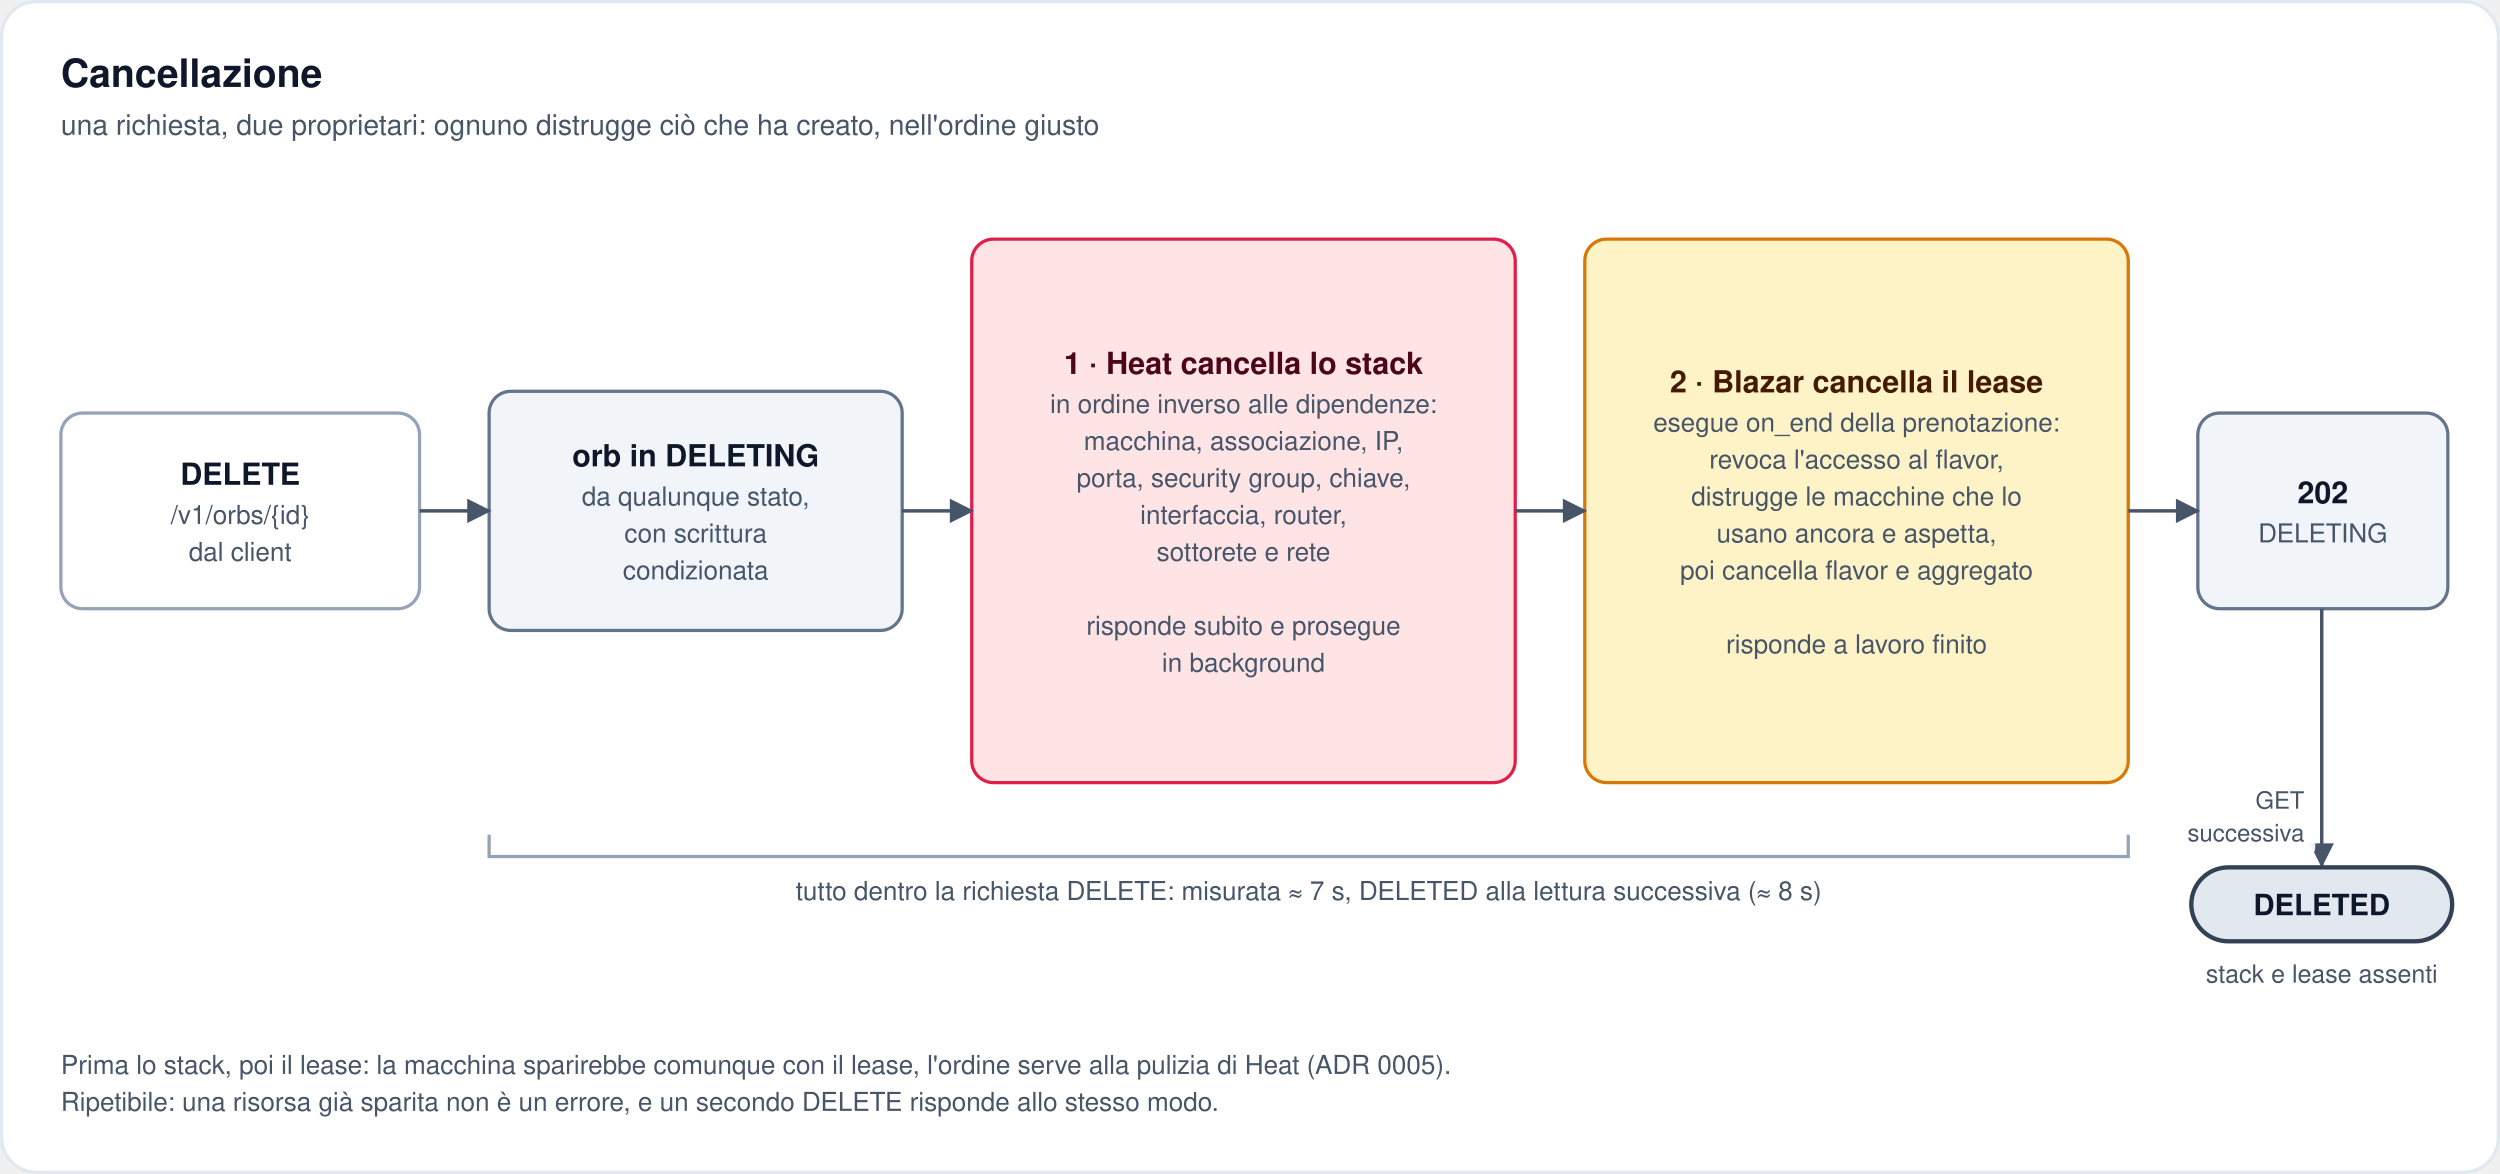
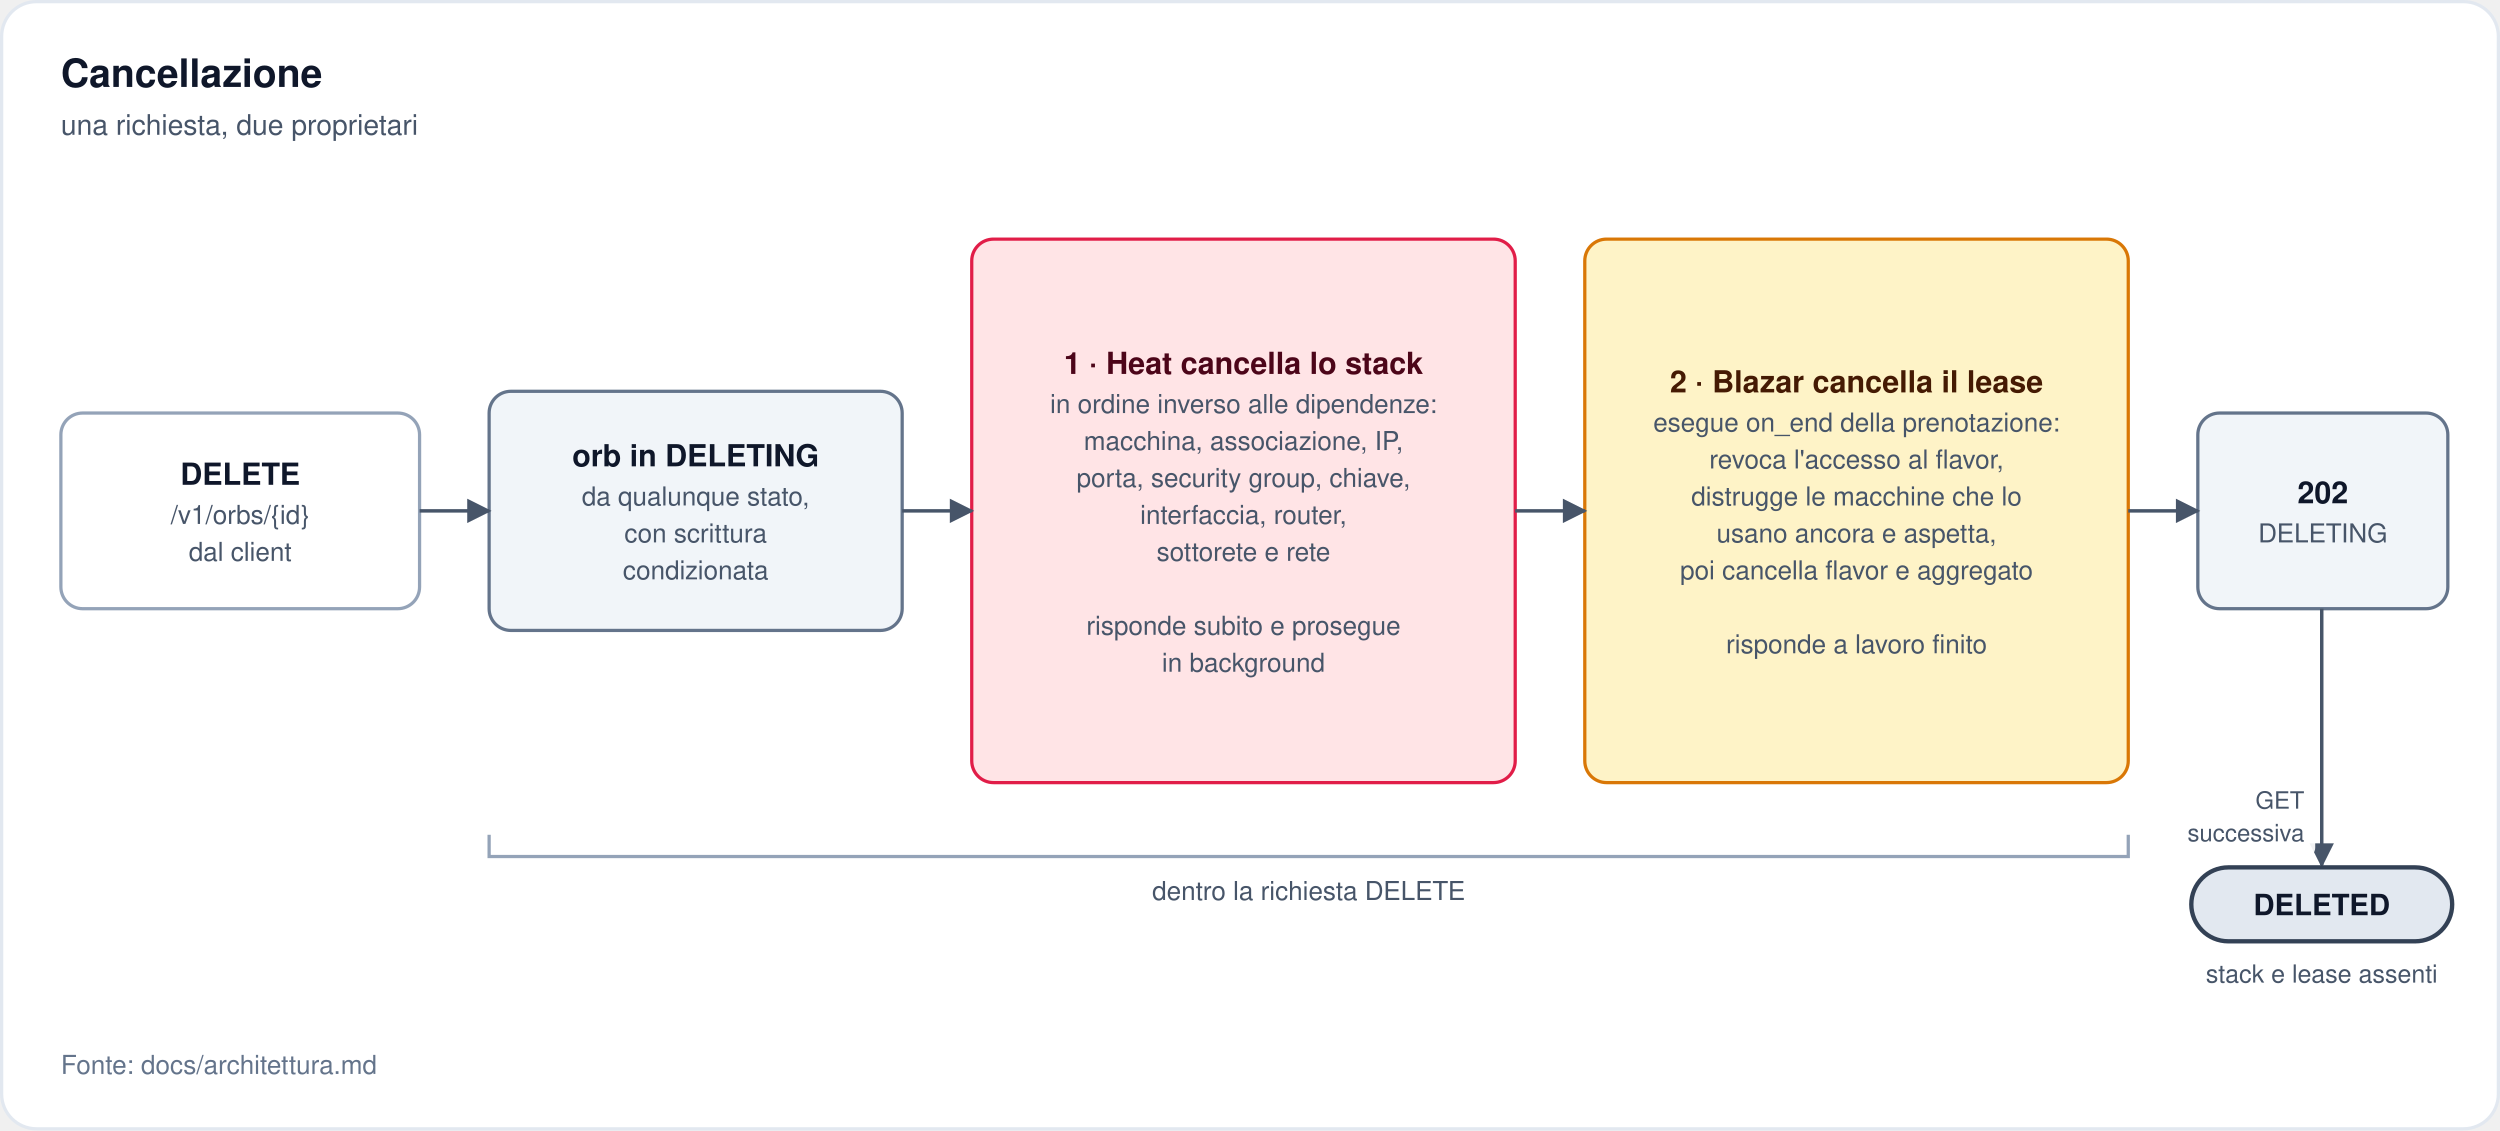
- <svg xmlns="http://www.w3.org/2000/svg" width="1150" height="540" viewBox="0 0 1150 540" role="img" aria-label="Cancellazione di un orb">
+ <svg xmlns="http://www.w3.org/2000/svg" width="1150" height="520" viewBox="0 0 1150 520" role="img" aria-label="Cancellazione di un orb">
  <defs>
    <marker id="a475569" viewBox="0 0 10 10" refX="9" refY="5" markerWidth="7" markerHeight="7" orient="auto-start-reverse">
      <path d="M0,0 L10,5 L0,10 z" fill="#475569" />
    </marker>
  </defs>
-   <rect x="0.75" y="0.75" width="1148.5" height="538.5" rx="16" fill="#ffffff" stroke="#e2e8f0" stroke-width="1.5" />
+   <rect x="0.75" y="0.75" width="1148.5" height="518.5" rx="16" fill="#ffffff" stroke="#e2e8f0" stroke-width="1.5" />
  <text x="28" y="40" font-family="-apple-system, BlinkMacSystemFont, 'Segoe UI', Helvetica, Arial, sans-serif" font-size="18" font-weight="700" fill="#0f172a">Cancellazione</text>
-   <text x="28" y="62" font-family="-apple-system, BlinkMacSystemFont, 'Segoe UI', Helvetica, Arial, sans-serif" font-size="13" fill="#475569">una richiesta, due proprietari: ognuno distrugge ciò che ha creato, nell'ordine giusto</text>
+   <text x="28" y="62" font-family="-apple-system, BlinkMacSystemFont, 'Segoe UI', Helvetica, Arial, sans-serif" font-size="13" fill="#475569">una richiesta, due proprietari</text>
  <rect x="28" y="190.0" width="165" height="90" rx="10" fill="#ffffff" stroke="#94a3b8" stroke-width="1.5" />
  <text x="110.5" y="223.0" font-family="-apple-system, BlinkMacSystemFont, 'Segoe UI', Helvetica, Arial, sans-serif" font-size="14" font-weight="600" text-anchor="middle" fill="#0f172a">DELETE</text>
  <text x="110.5" y="241.0" font-family="-apple-system, BlinkMacSystemFont, 'Segoe UI', Helvetica, Arial, sans-serif" font-size="12" font-weight="normal" text-anchor="middle" fill="#475569">/v1/orbs/{id}</text>
  <text x="110.5" y="258.0" font-family="-apple-system, BlinkMacSystemFont, 'Segoe UI', Helvetica, Arial, sans-serif" font-size="12" font-weight="normal" text-anchor="middle" fill="#475569">dal client</text>
  <rect x="225" y="180.0" width="190" height="110" rx="10" fill="#f1f5f9" stroke="#64748b" stroke-width="1.5" />
  <text x="320.0" y="214.5" font-family="-apple-system, BlinkMacSystemFont, 'Segoe UI', Helvetica, Arial, sans-serif" font-size="14" font-weight="600" text-anchor="middle" fill="#0f172a">orb in DELETING</text>
  <text x="320.0" y="232.5" font-family="-apple-system, BlinkMacSystemFont, 'Segoe UI', Helvetica, Arial, sans-serif" font-size="12" font-weight="normal" text-anchor="middle" fill="#475569">da qualunque stato,</text>
  <text x="320.0" y="249.5" font-family="-apple-system, BlinkMacSystemFont, 'Segoe UI', Helvetica, Arial, sans-serif" font-size="12" font-weight="normal" text-anchor="middle" fill="#475569">con scrittura</text>
  <text x="320.0" y="266.5" font-family="-apple-system, BlinkMacSystemFont, 'Segoe UI', Helvetica, Arial, sans-serif" font-size="12" font-weight="normal" text-anchor="middle" fill="#475569">condizionata</text>
  <rect x="447" y="110" width="250" height="250" rx="10" fill="#ffe4e6" stroke="#e11d48" stroke-width="1.5" />
  <text x="572.0" y="172.0" font-family="-apple-system, BlinkMacSystemFont, 'Segoe UI', Helvetica, Arial, sans-serif" font-size="14" font-weight="600" text-anchor="middle" fill="#4c0519">1 · Heat cancella lo stack</text>
  <text x="572.0" y="190.0" font-family="-apple-system, BlinkMacSystemFont, 'Segoe UI', Helvetica, Arial, sans-serif" font-size="12" font-weight="normal" text-anchor="middle" fill="#475569">in ordine inverso alle dipendenze:</text>
  <text x="572.0" y="207.0" font-family="-apple-system, BlinkMacSystemFont, 'Segoe UI', Helvetica, Arial, sans-serif" font-size="12" font-weight="normal" text-anchor="middle" fill="#475569">macchina, associazione, IP,</text>
  <text x="572.0" y="224.0" font-family="-apple-system, BlinkMacSystemFont, 'Segoe UI', Helvetica, Arial, sans-serif" font-size="12" font-weight="normal" text-anchor="middle" fill="#475569">porta, security group, chiave,</text>
  <text x="572.0" y="241.0" font-family="-apple-system, BlinkMacSystemFont, 'Segoe UI', Helvetica, Arial, sans-serif" font-size="12" font-weight="normal" text-anchor="middle" fill="#475569">interfaccia, router,</text>
  <text x="572.0" y="258.0" font-family="-apple-system, BlinkMacSystemFont, 'Segoe UI', Helvetica, Arial, sans-serif" font-size="12" font-weight="normal" text-anchor="middle" fill="#475569">sottorete e rete</text>
  <text x="572.0" y="275.0" font-family="-apple-system, BlinkMacSystemFont, 'Segoe UI', Helvetica, Arial, sans-serif" font-size="12" font-weight="normal" text-anchor="middle" fill="#475569" />
  <text x="572.0" y="292.0" font-family="-apple-system, BlinkMacSystemFont, 'Segoe UI', Helvetica, Arial, sans-serif" font-size="12" font-weight="normal" text-anchor="middle" fill="#475569">risponde subito e prosegue</text>
  <text x="572.0" y="309.0" font-family="-apple-system, BlinkMacSystemFont, 'Segoe UI', Helvetica, Arial, sans-serif" font-size="12" font-weight="normal" text-anchor="middle" fill="#475569">in background</text>
  <rect x="729" y="110" width="250" height="250" rx="10" fill="#fef3c7" stroke="#d97706" stroke-width="1.5" />
  <text x="854.0" y="180.5" font-family="-apple-system, BlinkMacSystemFont, 'Segoe UI', Helvetica, Arial, sans-serif" font-size="14" font-weight="600" text-anchor="middle" fill="#451a03">2 · Blazar cancella il lease</text>
  <text x="854.0" y="198.5" font-family="-apple-system, BlinkMacSystemFont, 'Segoe UI', Helvetica, Arial, sans-serif" font-size="12" font-weight="normal" text-anchor="middle" fill="#475569">esegue on_end della prenotazione:</text>
  <text x="854.0" y="215.5" font-family="-apple-system, BlinkMacSystemFont, 'Segoe UI', Helvetica, Arial, sans-serif" font-size="12" font-weight="normal" text-anchor="middle" fill="#475569">revoca l'accesso al flavor,</text>
  <text x="854.0" y="232.5" font-family="-apple-system, BlinkMacSystemFont, 'Segoe UI', Helvetica, Arial, sans-serif" font-size="12" font-weight="normal" text-anchor="middle" fill="#475569">distrugge le macchine che lo</text>
  <text x="854.0" y="249.5" font-family="-apple-system, BlinkMacSystemFont, 'Segoe UI', Helvetica, Arial, sans-serif" font-size="12" font-weight="normal" text-anchor="middle" fill="#475569">usano ancora e aspetta,</text>
  <text x="854.0" y="266.5" font-family="-apple-system, BlinkMacSystemFont, 'Segoe UI', Helvetica, Arial, sans-serif" font-size="12" font-weight="normal" text-anchor="middle" fill="#475569">poi cancella flavor e aggregato</text>
  <text x="854.0" y="283.5" font-family="-apple-system, BlinkMacSystemFont, 'Segoe UI', Helvetica, Arial, sans-serif" font-size="12" font-weight="normal" text-anchor="middle" fill="#475569" />
  <text x="854.0" y="300.5" font-family="-apple-system, BlinkMacSystemFont, 'Segoe UI', Helvetica, Arial, sans-serif" font-size="12" font-weight="normal" text-anchor="middle" fill="#475569">risponde a lavoro finito</text>
  <rect x="1011" y="190.0" width="115" height="90" rx="10" fill="#f1f5f9" stroke="#64748b" stroke-width="1.5" />
  <text x="1068.5" y="231.5" font-family="-apple-system, BlinkMacSystemFont, 'Segoe UI', Helvetica, Arial, sans-serif" font-size="14" font-weight="600" text-anchor="middle" fill="#0f172a">202</text>
  <text x="1068.5" y="249.5" font-family="-apple-system, BlinkMacSystemFont, 'Segoe UI', Helvetica, Arial, sans-serif" font-size="12" font-weight="normal" text-anchor="middle" fill="#475569">DELETING</text>
  <path d="M193,235.0 L225,235.0" fill="none" stroke="#475569" stroke-width="1.6" marker-end="url(#a475569)" />
  <path d="M415,235.0 L447,235.0" fill="none" stroke="#475569" stroke-width="1.6" marker-end="url(#a475569)" />
  <path d="M697,235.0 L729,235.0" fill="none" stroke="#475569" stroke-width="1.6" marker-end="url(#a475569)" />
  <path d="M979,235.0 L1011,235.0" fill="none" stroke="#475569" stroke-width="1.6" marker-end="url(#a475569)" />
  <path d="M1068,280.0 L1068,398" fill="none" stroke="#475569" stroke-width="1.6" marker-end="url(#a475569)" />
  <rect x="993.4" y="360" width="71.6" height="34" rx="4" fill="#ffffff" opacity="0.92" />
  <text x="1060" y="372" font-family="-apple-system, BlinkMacSystemFont, 'Segoe UI', Helvetica, Arial, sans-serif" font-size="11" font-weight="normal" text-anchor="end" fill="#475569">GET</text>
  <text x="1060" y="387" font-family="-apple-system, BlinkMacSystemFont, 'Segoe UI', Helvetica, Arial, sans-serif" font-size="11" font-weight="normal" text-anchor="end" fill="#475569">successiva</text>
  <rect x="1008.0" y="399.0" width="120" height="34" rx="17.0" fill="#e2e8f0" stroke="#334155" stroke-width="2" />
  <text x="1068" y="421" font-family="-apple-system, BlinkMacSystemFont, 'Segoe UI', Helvetica, Arial, sans-serif" font-size="13.5" font-weight="700" text-anchor="middle" fill="#0f172a">DELETED</text>
  <text x="1068" y="452" font-family="-apple-system, BlinkMacSystemFont, 'Segoe UI', Helvetica, Arial, sans-serif" font-size="11.5" font-weight="normal" text-anchor="middle" fill="#475569">stack e lease assenti</text>
  <path d="M225,384 v10 H979 v-10" fill="none" stroke="#94a3b8" stroke-width="1.5" />
-   <text x="602" y="414" font-family="-apple-system, BlinkMacSystemFont, 'Segoe UI', Helvetica, Arial, sans-serif" font-size="12" font-weight="normal" text-anchor="middle" fill="#475569">tutto dentro la richiesta DELETE: misurata ≈ 7 s, DELETED alla lettura successiva (≈ 8 s)</text>
-   <text x="28" y="494" font-family="-apple-system, BlinkMacSystemFont, 'Segoe UI', Helvetica, Arial, sans-serif" font-size="12" font-weight="normal" text-anchor="start" fill="#475569">Prima lo stack, poi il lease: la macchina sparirebbe comunque con il lease, l'ordine serve alla pulizia di Heat (ADR 0005).</text>
-   <text x="28" y="511" font-family="-apple-system, BlinkMacSystemFont, 'Segoe UI', Helvetica, Arial, sans-serif" font-size="12" font-weight="normal" text-anchor="start" fill="#475569">Ripetibile: una risorsa già sparita non è un errore, e un secondo DELETE risponde allo stesso modo.</text>
+   <text x="602" y="414" font-family="-apple-system, BlinkMacSystemFont, 'Segoe UI', Helvetica, Arial, sans-serif" font-size="12" font-weight="normal" text-anchor="middle" fill="#475569">dentro la richiesta DELETE</text>
+   <text x="28" y="494" font-family="-apple-system, BlinkMacSystemFont, 'Segoe UI', Helvetica, Arial, sans-serif" font-size="12" font-weight="normal" text-anchor="start" fill="#64748b">Fonte: docs/architettura.md</text>
</svg>
